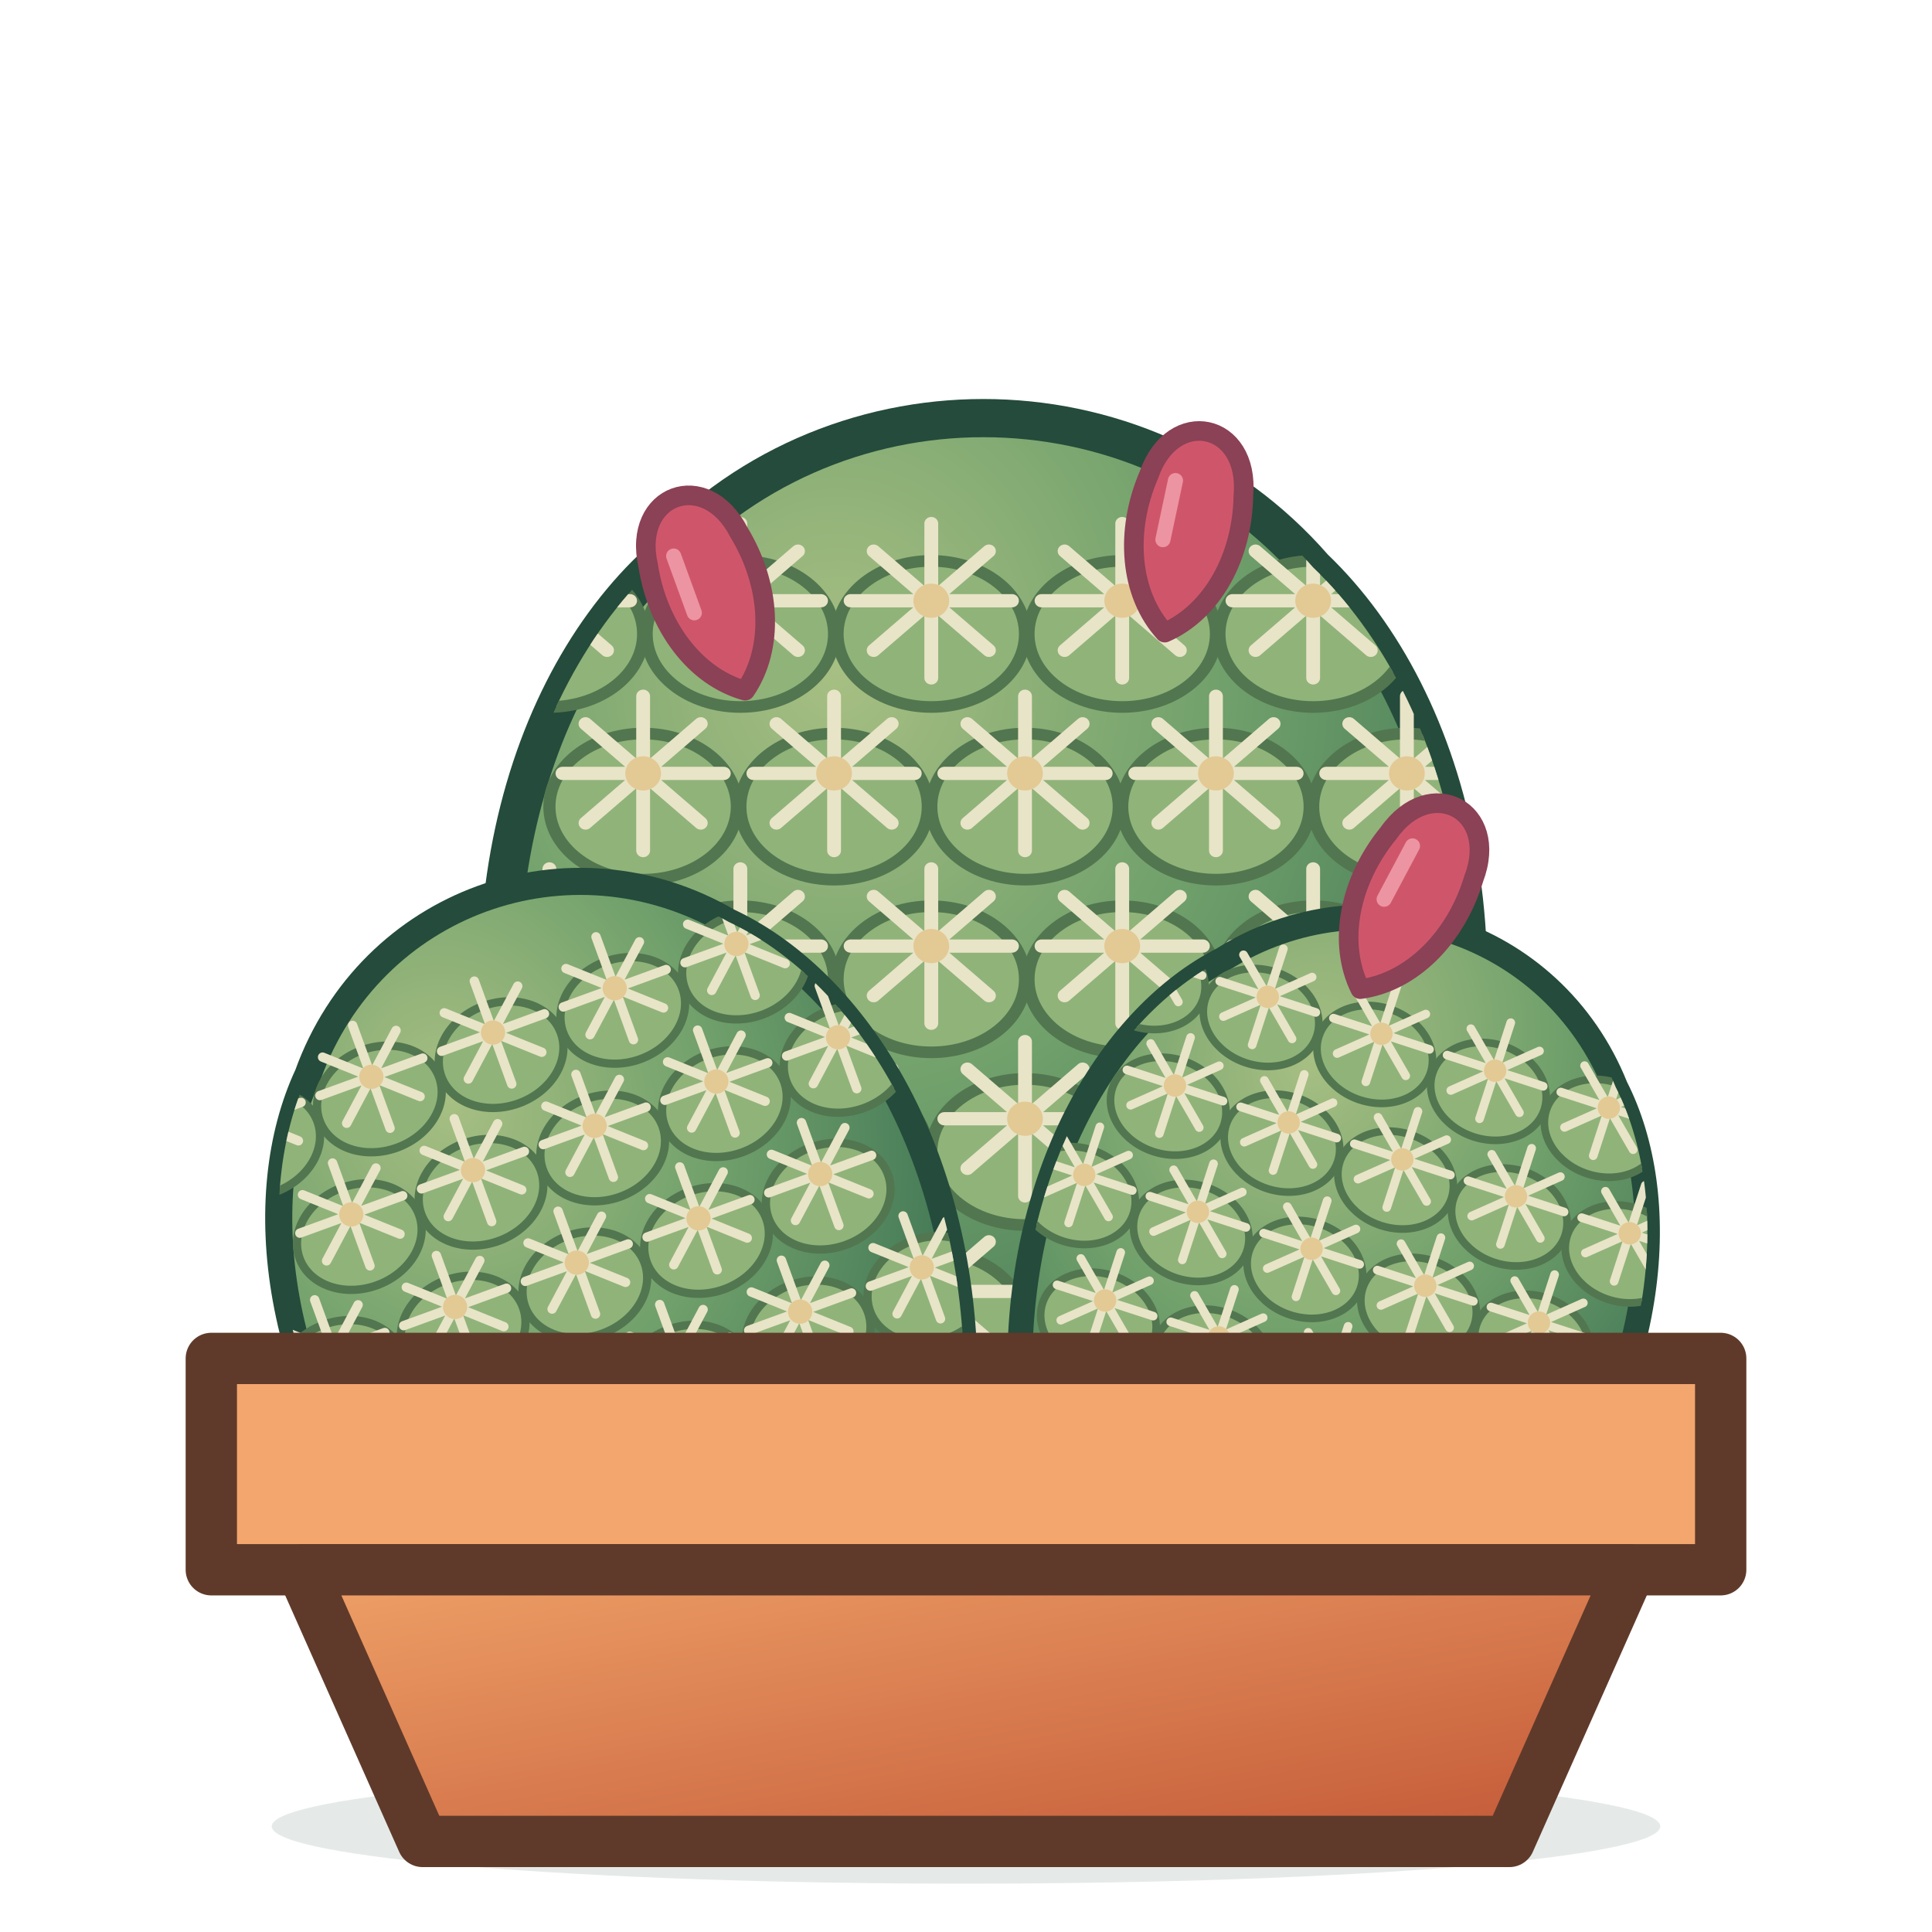
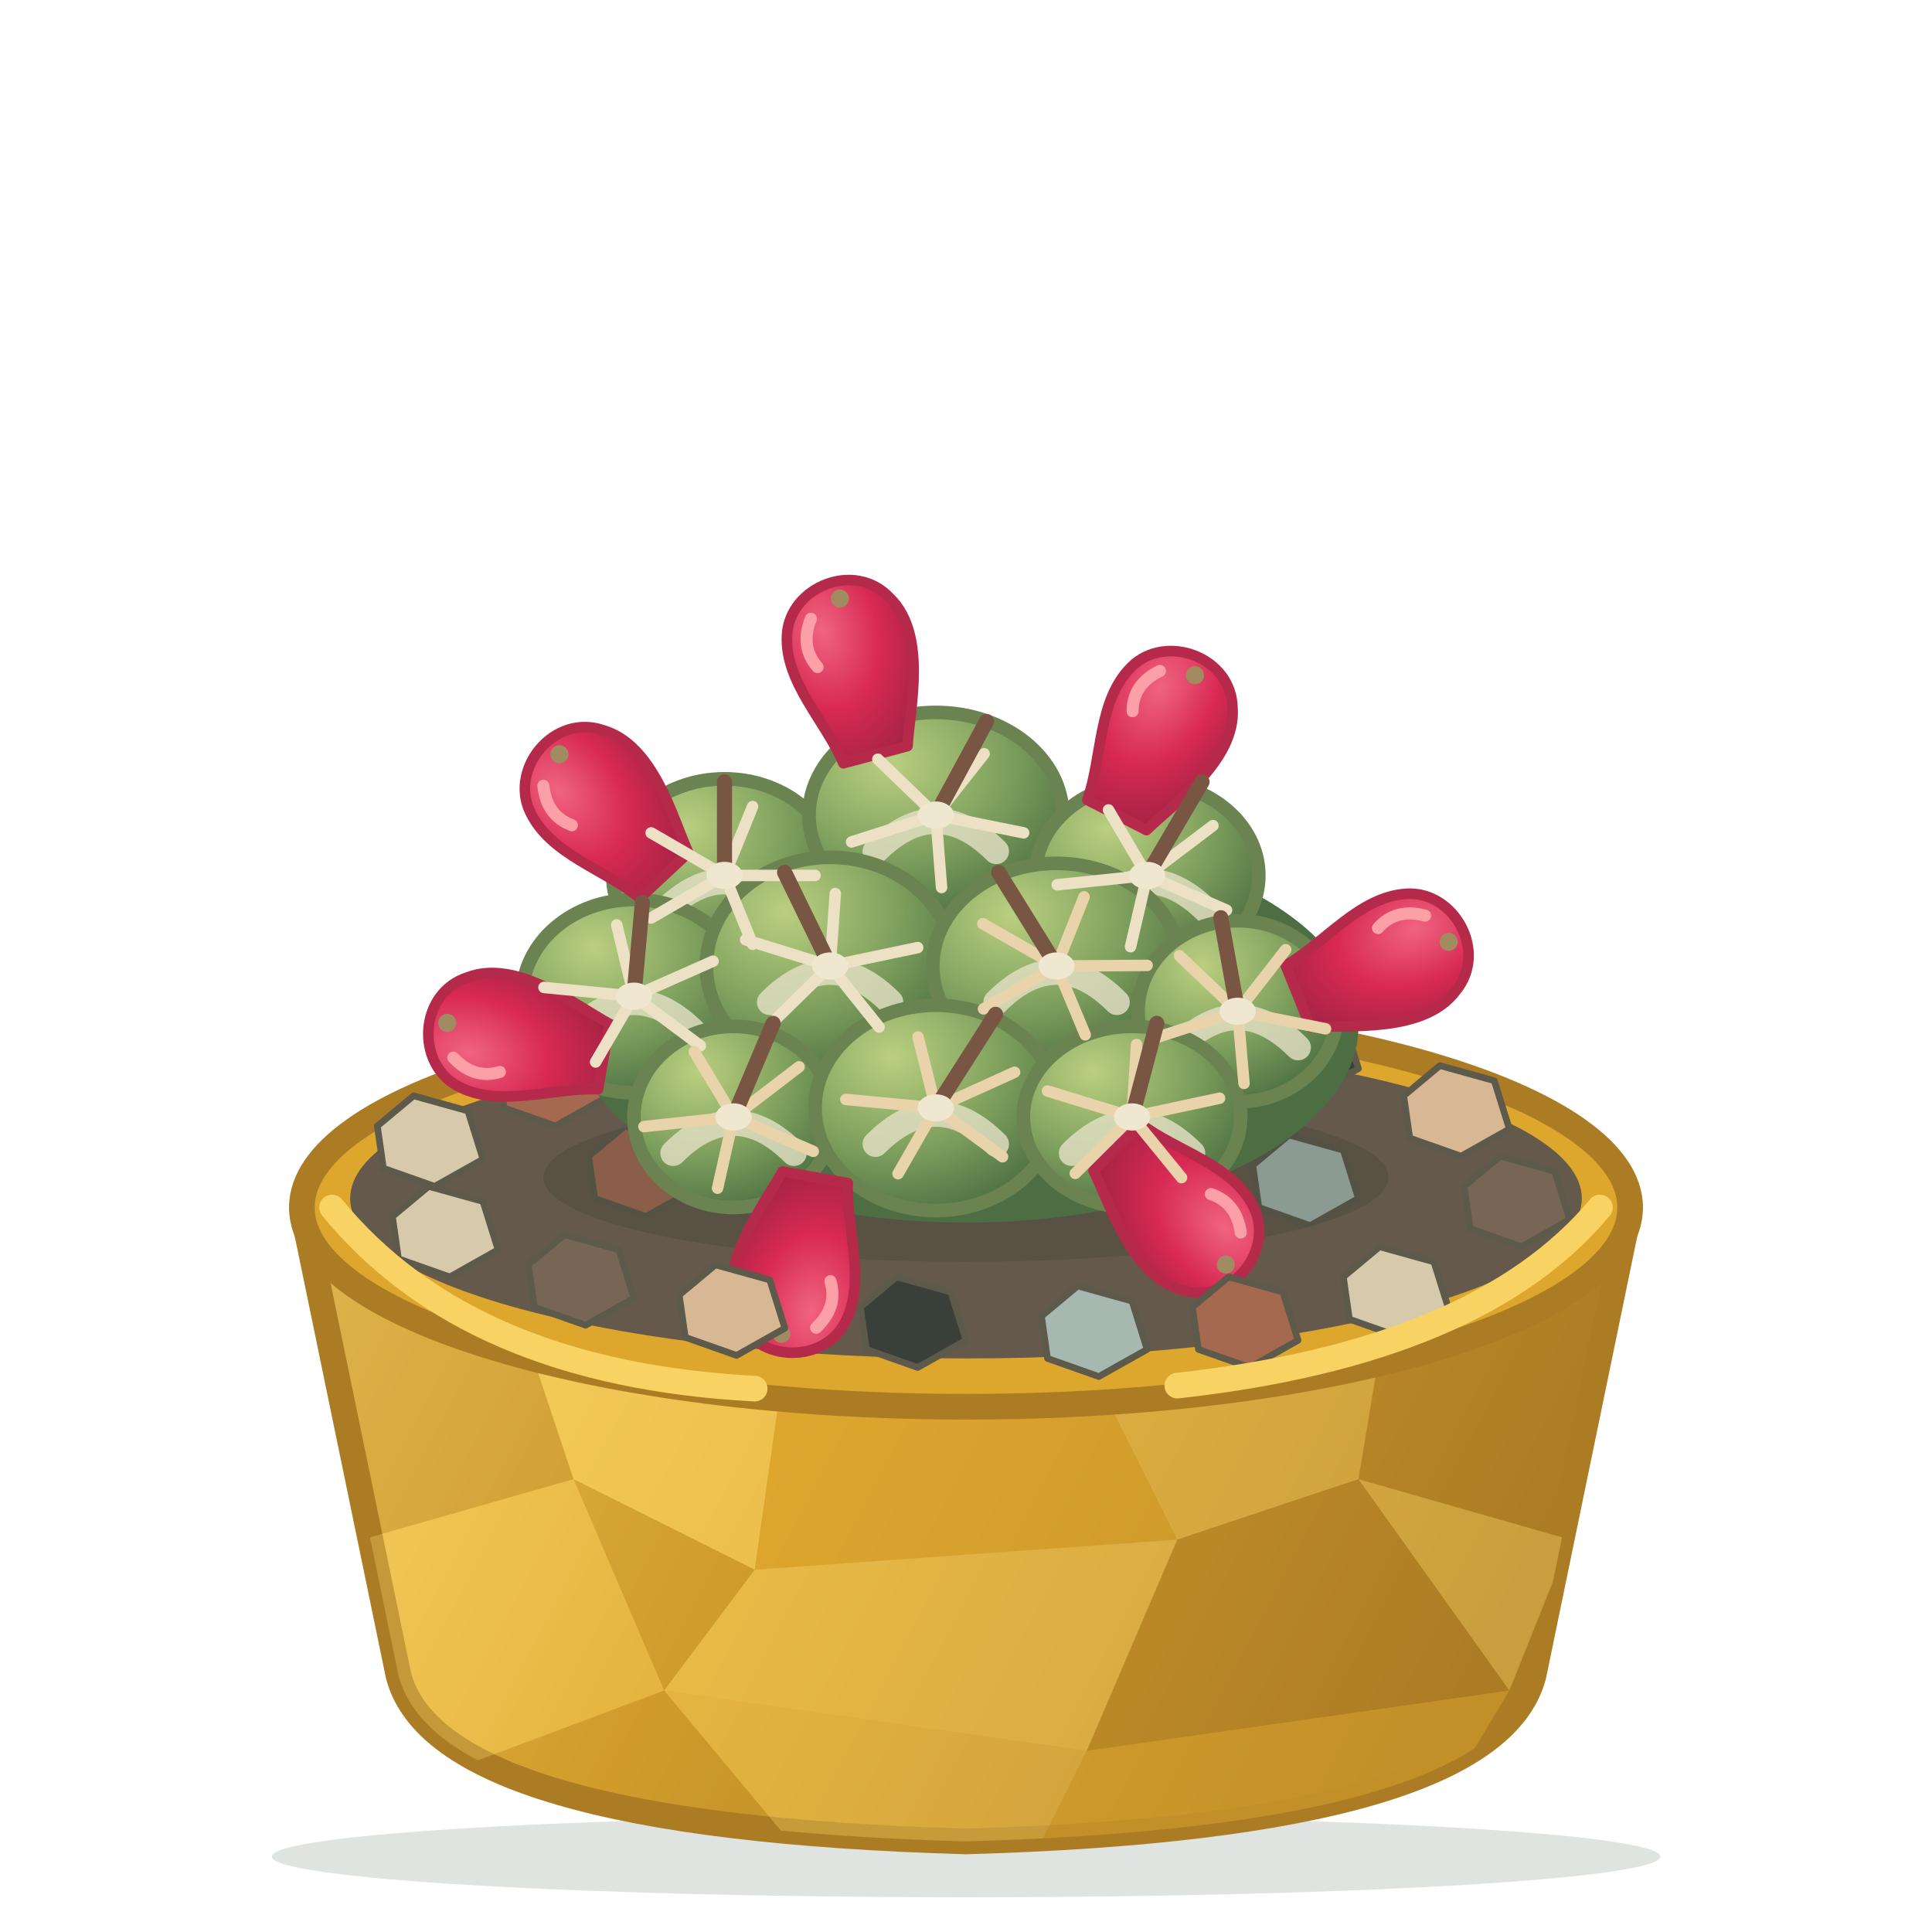
<svg xmlns="http://www.w3.org/2000/svg" viewBox="0 0 64 64" role="img" aria-labelledby="mammillaria-mammillaris-title mammillaria-mammillaris-description" data-plant-slug="mammillaria-mammillaris" focusable="false">
  <defs>
-     <linearGradient id="mamm-pot" x1="0" x2="0.9" y1="0" y2="1">
-       <stop offset="0" stop-color="#efa168" />
-       <stop offset="1" stop-color="#c45b39" />
+     <linearGradient id="p15-nov01-pot" x1="0" y1="0" x2="1" y2="0.25">
+       <stop stop-color="#f8d263" />
+       <stop offset="0.42" stop-color="#dda72e" />
+       <stop offset="1" stop-color="#ac7c24" />
    </linearGradient>
-     <radialGradient id="nipple-body" cx="35%" cy="23%" r="80%">
-       <stop offset="0" stop-color="#a7bf83" />
-       <stop offset="0.5" stop-color="#70a06b" />
-       <stop offset="1" stop-color="#3e7454" />
+     <clipPath id="p15-nov01-pot-clip">
+       <path d="M10 40H54L50.8 55.5Q49.5 60.5 32 61Q14.5 60.5 13.2 55.5Z" fill="none" />
+     </clipPath>
+     <radialGradient id="p15-nov01-body" cx="0.32" cy="0.25" r="0.9">
+       <stop stop-color="#bacf80" />
+       <stop offset="0.5" stop-color="#7fa15e" />
+       <stop offset="1" stop-color="#42653d" />
    </radialGradient>
-     <clipPath id="nipple-clip" clipPathUnits="userSpaceOnUse">
-       <path d="M-12 9c-3-9-1-17 3-21 5-6 14-6 19 0 4 4 6 12 3 21C10 19-9 19-12 9Z" fill="none" stroke="none" stroke-width="1" stroke-linecap="round" stroke-linejoin="round" />
-     </clipPath>
-     <g id="nipple-head">
-       <path d="M-12 9c-3-9-1-17 3-21 5-6 14-6 19 0 4 4 6 12 3 21C10 19-9 19-12 9Z" fill="url(#nipple-body)" stroke="#244b3b" stroke-width="1.15" stroke-linecap="round" stroke-linejoin="round" />
-       <g clip-path="url(#nipple-clip)">
-         <ellipse cx="-12" cy="-10" rx="2.7" ry="2.2" fill="#90b379" stroke="#52764f" stroke-width="0.35" />
-         <use href="#mammillaria-mammillaris-detail-1" transform="translate(-12 -11) scale(0.83)" />
-         <ellipse cx="-6.5" cy="-10" rx="2.7" ry="2.2" fill="#90b379" stroke="#52764f" stroke-width="0.35" />
-         <use href="#mammillaria-mammillaris-detail-1" transform="translate(-6.5 -11) scale(0.83)" />
-         <ellipse cx="-1" cy="-10" rx="2.7" ry="2.2" fill="#90b379" stroke="#52764f" stroke-width="0.35" />
-         <use href="#mammillaria-mammillaris-detail-1" transform="translate(-1 -11) scale(0.83)" />
-         <ellipse cx="4.5" cy="-10" rx="2.7" ry="2.2" fill="#90b379" stroke="#52764f" stroke-width="0.35" />
-         <use href="#mammillaria-mammillaris-detail-1" transform="translate(4.5 -11) scale(0.83)" />
-         <ellipse cx="10" cy="-10" rx="2.7" ry="2.2" fill="#90b379" stroke="#52764f" stroke-width="0.35" />
-         <use href="#mammillaria-mammillaris-detail-1" transform="translate(10 -11) scale(0.83)" />
-         <ellipse cx="-9.3" cy="-4.8" rx="2.7" ry="2.2" fill="#90b379" stroke="#52764f" stroke-width="0.35" />
-         <use href="#mammillaria-mammillaris-detail-1" transform="translate(-9.3 -5.8) scale(0.83)" />
-         <ellipse cx="-3.8" cy="-4.8" rx="2.7" ry="2.2" fill="#90b379" stroke="#52764f" stroke-width="0.35" />
-         <use href="#mammillaria-mammillaris-detail-1" transform="translate(-3.8 -5.8) scale(0.83)" />
-         <ellipse cx="1.7" cy="-4.8" rx="2.7" ry="2.2" fill="#90b379" stroke="#52764f" stroke-width="0.35" />
-         <use href="#mammillaria-mammillaris-detail-1" transform="translate(1.7 -5.8) scale(0.83)" />
-         <ellipse cx="7.2" cy="-4.8" rx="2.7" ry="2.2" fill="#90b379" stroke="#52764f" stroke-width="0.35" />
-         <use href="#mammillaria-mammillaris-detail-1" transform="translate(7.2 -5.8) scale(0.83)" />
-         <ellipse cx="12.7" cy="-4.8" rx="2.7" ry="2.2" fill="#90b379" stroke="#52764f" stroke-width="0.35" />
-         <use href="#mammillaria-mammillaris-detail-1" transform="translate(12.7 -5.8) scale(0.83)" />
-         <ellipse cx="-12" cy="0.4" rx="2.7" ry="2.2" fill="#90b379" stroke="#52764f" stroke-width="0.35" />
-         <use href="#mammillaria-mammillaris-detail-1" transform="translate(-12 -0.6) scale(0.83)" />
-         <ellipse cx="-6.5" cy="0.4" rx="2.7" ry="2.2" fill="#90b379" stroke="#52764f" stroke-width="0.35" />
-         <use href="#mammillaria-mammillaris-detail-1" transform="translate(-6.5 -0.6) scale(0.83)" />
-         <ellipse cx="-1" cy="0.4" rx="2.7" ry="2.2" fill="#90b379" stroke="#52764f" stroke-width="0.35" />
-         <use href="#mammillaria-mammillaris-detail-1" transform="translate(-1 -0.6) scale(0.83)" />
-         <ellipse cx="4.5" cy="0.4" rx="2.7" ry="2.2" fill="#90b379" stroke="#52764f" stroke-width="0.35" />
-         <use href="#mammillaria-mammillaris-detail-1" transform="translate(4.5 -0.6) scale(0.83)" />
-         <ellipse cx="10" cy="0.4" rx="2.7" ry="2.2" fill="#90b379" stroke="#52764f" stroke-width="0.35" />
-         <use href="#mammillaria-mammillaris-detail-1" transform="translate(10 -0.6) scale(0.83)" />
-         <ellipse cx="-9.3" cy="5.6" rx="2.7" ry="2.2" fill="#90b379" stroke="#52764f" stroke-width="0.35" />
-         <use href="#mammillaria-mammillaris-detail-1" transform="translate(-9.3 4.6) scale(0.83)" />
-         <ellipse cx="-3.8" cy="5.6" rx="2.7" ry="2.2" fill="#90b379" stroke="#52764f" stroke-width="0.35" />
-         <use href="#mammillaria-mammillaris-detail-1" transform="translate(-3.8 4.6) scale(0.83)" />
-         <ellipse cx="1.7" cy="5.6" rx="2.7" ry="2.2" fill="#90b379" stroke="#52764f" stroke-width="0.35" />
-         <use href="#mammillaria-mammillaris-detail-1" transform="translate(1.7 4.6) scale(0.83)" />
-         <ellipse cx="7.2" cy="5.6" rx="2.7" ry="2.2" fill="#90b379" stroke="#52764f" stroke-width="0.35" />
-         <use href="#mammillaria-mammillaris-detail-1" transform="translate(7.2 4.6) scale(0.83)" />
-         <ellipse cx="12.7" cy="5.6" rx="2.7" ry="2.2" fill="#90b379" stroke="#52764f" stroke-width="0.35" />
-         <use href="#mammillaria-mammillaris-detail-1" transform="translate(12.7 4.6) scale(0.83)" />
-         <ellipse cx="-12" cy="10.8" rx="2.7" ry="2.2" fill="#90b379" stroke="#52764f" stroke-width="0.35" />
-         <use href="#mammillaria-mammillaris-detail-1" transform="translate(-12 9.8) scale(0.83)" />
-         <ellipse cx="-6.5" cy="10.8" rx="2.7" ry="2.2" fill="#90b379" stroke="#52764f" stroke-width="0.35" />
-         <use href="#mammillaria-mammillaris-detail-1" transform="translate(-6.5 9.8) scale(0.83)" />
-         <ellipse cx="-1" cy="10.8" rx="2.7" ry="2.2" fill="#90b379" stroke="#52764f" stroke-width="0.35" />
-         <use href="#mammillaria-mammillaris-detail-1" transform="translate(-1 9.8) scale(0.83)" />
-         <ellipse cx="4.5" cy="10.8" rx="2.7" ry="2.2" fill="#90b379" stroke="#52764f" stroke-width="0.35" />
-         <use href="#mammillaria-mammillaris-detail-1" transform="translate(4.5 9.8) scale(0.83)" />
-         <ellipse cx="10" cy="10.8" rx="2.7" ry="2.2" fill="#90b379" stroke="#52764f" stroke-width="0.35" />
-         <use href="#mammillaria-mammillaris-detail-1" transform="translate(10 9.8) scale(0.83)" />
-       </g>
+     <radialGradient id="p15-nov01-fruit" cx="0.32" cy="0.25" r="0.9">
+       <stop stop-color="#f06480" />
+       <stop offset="0.5" stop-color="#d82954" />
+       <stop offset="1" stop-color="#9d2241" />
+     </radialGradient>
+   </defs>
+   <g stroke-linecap="round" stroke-linejoin="round">
+     <ellipse cx="32" cy="61.5" rx="23" ry="1.35" fill="#294839" opacity="0.15" />
+     <path d="M10 40H54L50.8 55.5Q49.5 60.5 32 61Q14.5 60.5 13.2 55.5Z" fill="url(#p15-nov01-pot)" stroke="#ac7c24" stroke-width="0.85" />
+     <g clip-path="url(#p15-nov01-pot-clip)">
+       <path d="M9 40 17 43 19 49 12 51Z" fill="#ac7c24" opacity="0.33" />
+       <path d="M17 43 26 45 25 52 19 49Z" fill="#f8d263" opacity="0.6" />
+       <path d="M26 45 36 45 39 51 25 52Z" fill="#dda72e" opacity="0.5" />
+       <path d="M36 45 46 43 45 49 39 51Z" fill="#f8d263" opacity="0.38" />
+       <path d="M46 43 55 40 52 51 45 49Z" fill="#ac7c24" opacity="0.3" />
+       <path d="M12 51 19 49 22 56 14 59Z" fill="#f8d263" opacity="0.33" />
+       <path d="M19 49 25 52 22 56Z" fill="#ac7c24" opacity="0.24" />
+       <path d="M25 52 39 51 36 58 22 56Z" fill="#f8d263" opacity="0.46" />
+       <path d="M39 51 45 49 50 56 36 58Z" fill="#ac7c24" opacity="0.33" />
+       <path d="M45 49 52 51 50 56Z" fill="#f8d263" opacity="0.4" />
+       <path d="M14 59 22 56 27 62 18 61Z" fill="#ac7c24" opacity="0.25" />
+       <path d="M22 56 36 58 34 62 27 62Z" fill="#f8d263" opacity="0.35" />
+       <path d="M36 58 50 56 47 61 34 62Z" fill="#dda72e" opacity="0.45" />
    </g>
-     <g id="mammillaria-mammillaris-detail-1">
-       <path d="M-2.8 0H2.8M-2-1.8 2 1.8M-2 1.8 2-1.8M0-2.8V2.8" fill="none" stroke="#e8e4c7" stroke-width="0.48" stroke-linecap="round" stroke-linejoin="round" />
-       <ellipse cx="0" cy="0" rx="0.62" ry="0.62" fill="#e3c994" stroke="none" stroke-width="1" />
+     <ellipse cx="32" cy="40" rx="22" ry="6.6" fill="#dda72e" stroke="#ac7c24" stroke-width="0.85" />
+     <ellipse cx="32" cy="39.7" rx="20.4" ry="5.3" fill="#65594b" />
+     <path d="M12.5 37.3l1.2-1 1.8 0.5 0.5 1.6-1.6 0.9-1.7-0.6Z" fill="#d6c9ac" stroke="#5d594b" stroke-width="0.22" />
+     <path d="M16.5 35.3l1.2-1 1.8 0.5 0.5 1.6-1.6 0.9-1.7-0.6Z" fill="#a56950" stroke="#5d594b" stroke-width="0.22" />
+     <path d="M21.5 34.3l1.2-1 1.8 0.5 0.5 1.6-1.6 0.9-1.7-0.6Z" fill="#a7b8b1" stroke="#5d594b" stroke-width="0.22" />
+     <path d="M41.5 34.3l1.2-1 1.8 0.5 0.5 1.6-1.6 0.9-1.7-0.6Z" fill="#393f39" stroke="#5d594b" stroke-width="0.22" />
+     <path d="M46.5 36.3l1.2-1 1.8 0.5 0.5 1.6-1.6 0.9-1.7-0.6Z" fill="#d8b894" stroke="#5d594b" stroke-width="0.22" />
+     <path d="M48.5 39.3l1.2-1 1.8 0.5 0.5 1.6-1.6 0.9-1.7-0.6Z" fill="#776655" stroke="#5d594b" stroke-width="0.22" />
+     <path d="M13 40.3l1.2-1 1.8 0.5 0.5 1.6-1.6 0.9-1.7-0.6Z" fill="#d6c9ac" stroke="#5d594b" stroke-width="0.22" />
+     <path d="M19.5 38.3l1.2-1 1.8 0.5 0.5 1.6-1.6 0.9-1.7-0.6Z" fill="#a56950" stroke="#5d594b" stroke-width="0.22" />
+     <path d="M41.5 38.6l1.2-1 1.8 0.5 0.5 1.6-1.6 0.9-1.7-0.6Z" fill="#a7b8b1" stroke="#5d594b" stroke-width="0.22" />
+     <path d="M26.5 36.3l1.2-1 1.8 0.5 0.5 1.6-1.6 0.9-1.7-0.6Z" fill="#393f39" stroke="#5d594b" stroke-width="0.22" />
+     <path d="M34.5 36.3l1.2-1 1.8 0.5 0.5 1.6-1.6 0.9-1.7-0.6Z" fill="#d8b894" stroke="#5d594b" stroke-width="0.22" />
+     <ellipse cx="32" cy="39" rx="14" ry="2.8" fill="#333c2d" opacity="0.24" />
+     <ellipse cx="32" cy="34" rx="13" ry="6.5" fill="#4d6e42" />
+     <ellipse cx="24" cy="29" rx="3.7" ry="3.2" fill="url(#p15-nov01-body)" stroke="#6b8350" stroke-width="0.45" />
+     <path d="M22 30.2q2-2 4 0" fill="none" stroke="#e5e1c5" stroke-width="0.85" opacity="0.8" />
+     <ellipse cx="31" cy="27" rx="4.2" ry="3.4" fill="url(#p15-nov01-body)" stroke="#6b8350" stroke-width="0.45" />
+     <path d="M29 28.2q2-2 4 0" fill="none" stroke="#e5e1c5" stroke-width="0.85" opacity="0.8" />
+     <ellipse cx="38" cy="29" rx="3.7" ry="3.1" fill="url(#p15-nov01-body)" stroke="#6b8350" stroke-width="0.45" />
+     <path d="M36 30.2q2-2 4 0" fill="none" stroke="#e5e1c5" stroke-width="0.85" opacity="0.8" />
+     <ellipse cx="21" cy="33" rx="3.7" ry="3.2" fill="url(#p15-nov01-body)" stroke="#6b8350" stroke-width="0.45" />
+     <path d="M19 34.2q2-2 4 0" fill="none" stroke="#e5e1c5" stroke-width="0.85" opacity="0.8" />
+     <ellipse cx="27.5" cy="32" rx="4.1" ry="3.6" fill="url(#p15-nov01-body)" stroke="#6b8350" stroke-width="0.45" />
+     <path d="M25.5 33.2q2-2 4 0" fill="none" stroke="#e5e1c5" stroke-width="0.85" opacity="0.8" />
+     <ellipse cx="35" cy="32" rx="4.1" ry="3.4" fill="url(#p15-nov01-body)" stroke="#6b8350" stroke-width="0.45" />
+     <path d="M33 33.2q2-2 4 0" fill="none" stroke="#e5e1c5" stroke-width="0.85" opacity="0.8" />
+     <ellipse cx="41" cy="33.5" rx="3.3" ry="3" fill="url(#p15-nov01-body)" stroke="#6b8350" stroke-width="0.45" />
+     <path d="M39 34.7q2-2 4 0" fill="none" stroke="#e5e1c5" stroke-width="0.85" opacity="0.8" />
+     <ellipse cx="24.3" cy="37" rx="3.3" ry="3" fill="url(#p15-nov01-body)" stroke="#6b8350" stroke-width="0.45" />
+     <path d="M22.3 38.2q2-2 4 0" fill="none" stroke="#e5e1c5" stroke-width="0.85" opacity="0.8" />
+     <ellipse cx="31" cy="36.7" rx="4" ry="3.4" fill="url(#p15-nov01-body)" stroke="#6b8350" stroke-width="0.45" />
+     <path d="M29 37.9q2-2 4 0" fill="none" stroke="#e5e1c5" stroke-width="0.85" opacity="0.8" />
+     <ellipse cx="37.5" cy="37" rx="3.6" ry="3" fill="url(#p15-nov01-body)" stroke="#6b8350" stroke-width="0.45" />
+     <path d="M35.5 38.2q2-2 4 0" fill="none" stroke="#e5e1c5" stroke-width="0.85" opacity="0.8" />
+     <g transform="translate(22 29) rotate(-43)">
+       <path d="M-1.1 0C-1.3-1.5-2.3-3.1-1.8-4.6C-1.3-6.1 1-6.4 1.8-4.9C2.7-3.4 1.5-1.2 1.1 0Z" fill="url(#p15-nov01-fruit)" stroke="#b52a4b" stroke-width="0.35" />
+       <path d="M-0.9-4.9q-0.6 0.8-0.2 1.6" fill="none" stroke="#fba0a6" stroke-width="0.4" />
+       <circle cx="0.2" cy="-5.3" r="0.3" fill="#a18b60" />
    </g>
-     <g id="mammillaria-mammillaris-detail-2">
-       <path d="M0 2c-1.4-1-2-3-1.6-5 0.3-2.4 2.9-2.4 3.2 0 0.4 2-0.2 4-1.6 5Z" fill="#cf566a" stroke="#8b4156" stroke-width="0.65" stroke-linecap="round" stroke-linejoin="round" />
-       <path d="M-0.7-3v2" fill="none" stroke="#ed94a2" stroke-width="0.5" stroke-linecap="round" stroke-linejoin="round" />
+     <g transform="translate(29 25) rotate(-15)">
+       <path d="M-1.1 0C-1.3-1.5-2.3-3.1-1.8-4.6C-1.3-6.1 1-6.4 1.8-4.9C2.7-3.4 1.5-1.2 1.1 0Z" fill="url(#p15-nov01-fruit)" stroke="#b52a4b" stroke-width="0.35" />
+       <path d="M-0.9-4.9q-0.6 0.8-0.2 1.6" fill="none" stroke="#fba0a6" stroke-width="0.4" />
+       <circle cx="0.2" cy="-5.3" r="0.3" fill="#a18b60" />
    </g>
-   </defs>
-   <ellipse cx="32" cy="60.5" rx="23" ry="1.9" fill="#244b3b" stroke="none" stroke-width="0" opacity="0.12" />
-   <ellipse cx="32" cy="45.5" rx="23" ry="2.1" fill="#745c45" stroke="none" stroke-width="1" />
-   <use href="#nipple-head" transform="translate(32 32) scale(1.15 1.1)" />
-   <use href="#nipple-head" transform="translate(20 42) scale(0.78) rotate(-20)" />
-   <use href="#nipple-head" transform="translate(44 42) scale(0.72) rotate(18)" />
-   <use href="#mammillaria-mammillaris-detail-2" transform="translate(24 21) rotate(-20)" />
-   <use href="#mammillaria-mammillaris-detail-2" transform="translate(39 19) rotate(12)" />
-   <use href="#mammillaria-mammillaris-detail-2" transform="translate(46 31) rotate(28)" />
-   <path d="M7 45h50v7H7z" fill="#f3a66e" stroke="#5f3a2a" stroke-linejoin="round" stroke-width="1.7" />
-   <path d="m10 52 4 9h36l4-9Z" fill="url(#mamm-pot)" stroke="#5f3a2a" stroke-linejoin="round" stroke-width="1.7" />
+     <g transform="translate(37 27) rotate(27)">
+       <path d="M-1.1 0C-1.3-1.5-2.3-3.1-1.8-4.6C-1.3-6.1 1-6.4 1.8-4.9C2.7-3.4 1.5-1.2 1.1 0Z" fill="url(#p15-nov01-fruit)" stroke="#b52a4b" stroke-width="0.35" />
+       <path d="M-0.9-4.9q-0.6 0.8-0.2 1.6" fill="none" stroke="#fba0a6" stroke-width="0.4" />
+       <circle cx="0.2" cy="-5.3" r="0.3" fill="#a18b60" />
+     </g>
+     <g transform="translate(43 33) rotate(68)">
+       <path d="M-1.1 0C-1.3-1.5-2.3-3.1-1.8-4.6C-1.3-6.1 1-6.4 1.8-4.9C2.7-3.4 1.5-1.2 1.1 0Z" fill="url(#p15-nov01-fruit)" stroke="#b52a4b" stroke-width="0.35" />
+       <path d="M-0.9-4.9q-0.6 0.8-0.2 1.6" fill="none" stroke="#fba0a6" stroke-width="0.4" />
+       <circle cx="0.2" cy="-5.3" r="0.3" fill="#a18b60" />
+     </g>
+     <g transform="translate(37 38) rotate(135)">
+       <path d="M-1.1 0C-1.3-1.5-2.3-3.1-1.8-4.6C-1.3-6.1 1-6.4 1.8-4.9C2.7-3.4 1.5-1.2 1.1 0Z" fill="url(#p15-nov01-fruit)" stroke="#b52a4b" stroke-width="0.35" />
+       <path d="M-0.9-4.9q-0.6 0.8-0.2 1.6" fill="none" stroke="#fba0a6" stroke-width="0.4" />
+       <circle cx="0.2" cy="-5.3" r="0.3" fill="#a18b60" />
+     </g>
+     <g transform="translate(27 39) rotate(190)">
+       <path d="M-1.1 0C-1.3-1.5-2.3-3.1-1.8-4.6C-1.3-6.1 1-6.4 1.8-4.9C2.7-3.4 1.5-1.2 1.1 0Z" fill="url(#p15-nov01-fruit)" stroke="#b52a4b" stroke-width="0.35" />
+       <path d="M-0.9-4.9q-0.6 0.8-0.2 1.6" fill="none" stroke="#fba0a6" stroke-width="0.4" />
+       <circle cx="0.2" cy="-5.3" r="0.3" fill="#a18b60" />
+     </g>
+     <g transform="translate(20 35) rotate(-80)">
+       <path d="M-1.1 0C-1.3-1.5-2.3-3.1-1.8-4.6C-1.3-6.1 1-6.4 1.8-4.9C2.7-3.4 1.5-1.2 1.1 0Z" fill="url(#p15-nov01-fruit)" stroke="#b52a4b" stroke-width="0.35" />
+       <path d="M-0.9-4.9q-0.6 0.8-0.2 1.6" fill="none" stroke="#fba0a6" stroke-width="0.4" />
+       <circle cx="0.2" cy="-5.3" r="0.3" fill="#a18b60" />
+     </g>
+     <path d="M24 29l3 0M24 29l0.93 2.28M24 29l-2.43 1.41M24 29l-2.43 -1.41M24 29l0.93 -2.28" fill="none" stroke="#ede1c5" stroke-width="0.38" />
+     <path d="M24 29l0-3.1" fill="none" stroke="#795644" stroke-width="0.5" />
+     <ellipse cx="24" cy="29" rx="0.6" ry="0.45" fill="#efe7cf" />
+     <path d="M31 27l2.91 0.59M31 27l0.19 2.4M31 27l-2.79 0.89M31 27l-1.92 -1.85M31 27l1.6 -2.03" fill="none" stroke="#ede1c5" stroke-width="0.38" />
+     <path d="M31 27l1.68-3.1" fill="none" stroke="#795644" stroke-width="0.5" />
+     <ellipse cx="31" cy="27" rx="0.6" ry="0.45" fill="#efe7cf" />
+     <path d="M38 29l2.63 1.15M38 29l-0.55 2.36M38 29l-2.98 0.31M38 29l-1.28 -2.17M38 29l2.18 -1.65" fill="none" stroke="#ede1c5" stroke-width="0.38" />
+     <path d="M38 29l1.82-3.1" fill="none" stroke="#795644" stroke-width="0.5" />
+     <ellipse cx="38" cy="29" rx="0.6" ry="0.45" fill="#efe7cf" />
+     <path d="M21 33l2.2 1.64M21 33l-1.27 2.18M21 33l-2.98 -0.29M21 33l-0.57 -2.36M21 33l2.62 -1.16" fill="none" stroke="#ede1c5" stroke-width="0.38" />
+     <path d="M21 33l0.28-3.1" fill="none" stroke="#795644" stroke-width="0.5" />
+     <ellipse cx="21" cy="33" rx="0.6" ry="0.45" fill="#efe7cf" />
+     <path d="M27.5 32l1.62 2.02M27.5 32l-1.9 1.86M27.5 32l-2.8 -0.87M27.5 32l0.17 -2.4M27.5 32l2.9 -0.61" fill="none" stroke="#ede1c5" stroke-width="0.38" />
+     <path d="M27.5 32l-1.51-3.1" fill="none" stroke="#795644" stroke-width="0.5" />
+     <ellipse cx="27.5" cy="32" rx="0.6" ry="0.45" fill="#efe7cf" />
+     <path d="M35 32l0.95 2.28M35 32l-2.42 1.42M35 32l-2.44 -1.4M35 32l0.91 -2.29M35 32l3 -0.02" fill="none" stroke="#e9d3aa" stroke-width="0.38" />
+     <path d="M35 32l-1.92-3.1" fill="none" stroke="#795644" stroke-width="0.5" />
+     <ellipse cx="35" cy="32" rx="0.6" ry="0.45" fill="#efe7cf" />
+     <path d="M41 33.5l0.21 2.39M41 33.5l-2.78 0.9M41 33.5l-1.93 -1.84M41 33.5l1.59 -2.04M41 33.5l2.91 0.58" fill="none" stroke="#e9d3aa" stroke-width="0.38" />
+     <path d="M41 33.5l-0.56-3.1" fill="none" stroke="#795644" stroke-width="0.5" />
+     <ellipse cx="41" cy="33.5" rx="0.6" ry="0.45" fill="#efe7cf" />
+     <path d="M24.3 37l-0.53 2.36M24.3 37l-2.97 0.32M24.3 37l-1.3 -2.16M24.3 37l2.17 -1.66M24.3 37l2.64 1.14" fill="none" stroke="#e9d3aa" stroke-width="0.38" />
+     <path d="M24.3 37l1.31-3.1" fill="none" stroke="#795644" stroke-width="0.5" />
+     <ellipse cx="24.3" cy="37" rx="0.6" ry="0.45" fill="#efe7cf" />
+     <path d="M31 36.7l-1.25 2.18M31 36.7l-2.98 -0.28M31 36.7l-0.59 -2.35M31 36.7l2.61 -1.18M31 36.7l2.21 1.62" fill="none" stroke="#e9d3aa" stroke-width="0.38" />
+     <path d="M31 36.7l1.98-3.1" fill="none" stroke="#795644" stroke-width="0.5" />
+     <ellipse cx="31" cy="36.7" rx="0.6" ry="0.45" fill="#efe7cf" />
+     <path d="M37.5 37l-1.88 1.87M37.5 37l-2.8 -0.86M37.5 37l0.15 -2.4M37.5 37l2.9 -0.62M37.5 37l1.64 2.01" fill="none" stroke="#e9d3aa" stroke-width="0.38" />
+     <path d="M37.5 37l0.82-3.1" fill="none" stroke="#795644" stroke-width="0.5" />
+     <ellipse cx="37.5" cy="37" rx="0.6" ry="0.45" fill="#efe7cf" />
+     <path d="M44.5 42.3l1.2-1 1.8 0.5 0.5 1.6-1.6 0.9-1.7-0.6Z" fill="#d6c9ac" stroke="#5d594b" stroke-width="0.22" />
+     <path d="M39.5 43.3l1.2-1 1.8 0.5 0.5 1.6-1.6 0.9-1.7-0.6Z" fill="#a56950" stroke="#5d594b" stroke-width="0.22" />
+     <path d="M34.5 43.6l1.2-1 1.8 0.5 0.5 1.6-1.6 0.9-1.7-0.6Z" fill="#a7b8b1" stroke="#5d594b" stroke-width="0.22" />
+     <path d="M28.5 43.3l1.2-1 1.8 0.5 0.5 1.6-1.6 0.9-1.7-0.6Z" fill="#393f39" stroke="#5d594b" stroke-width="0.22" />
+     <path d="M22.5 42.9l1.2-1 1.8 0.5 0.5 1.6-1.6 0.9-1.7-0.6Z" fill="#d8b894" stroke="#5d594b" stroke-width="0.22" />
+     <path d="M17.5 41.9l1.2-1 1.8 0.5 0.5 1.6-1.6 0.9-1.7-0.6Z" fill="#776655" stroke="#5d594b" stroke-width="0.22" />
+     <path d="M11 40Q15.5 45.5 25 46M39 45.9Q49 44.8 53 40" fill="none" stroke="#f8d263" stroke-width="0.85" />
+   </g>
</svg>
